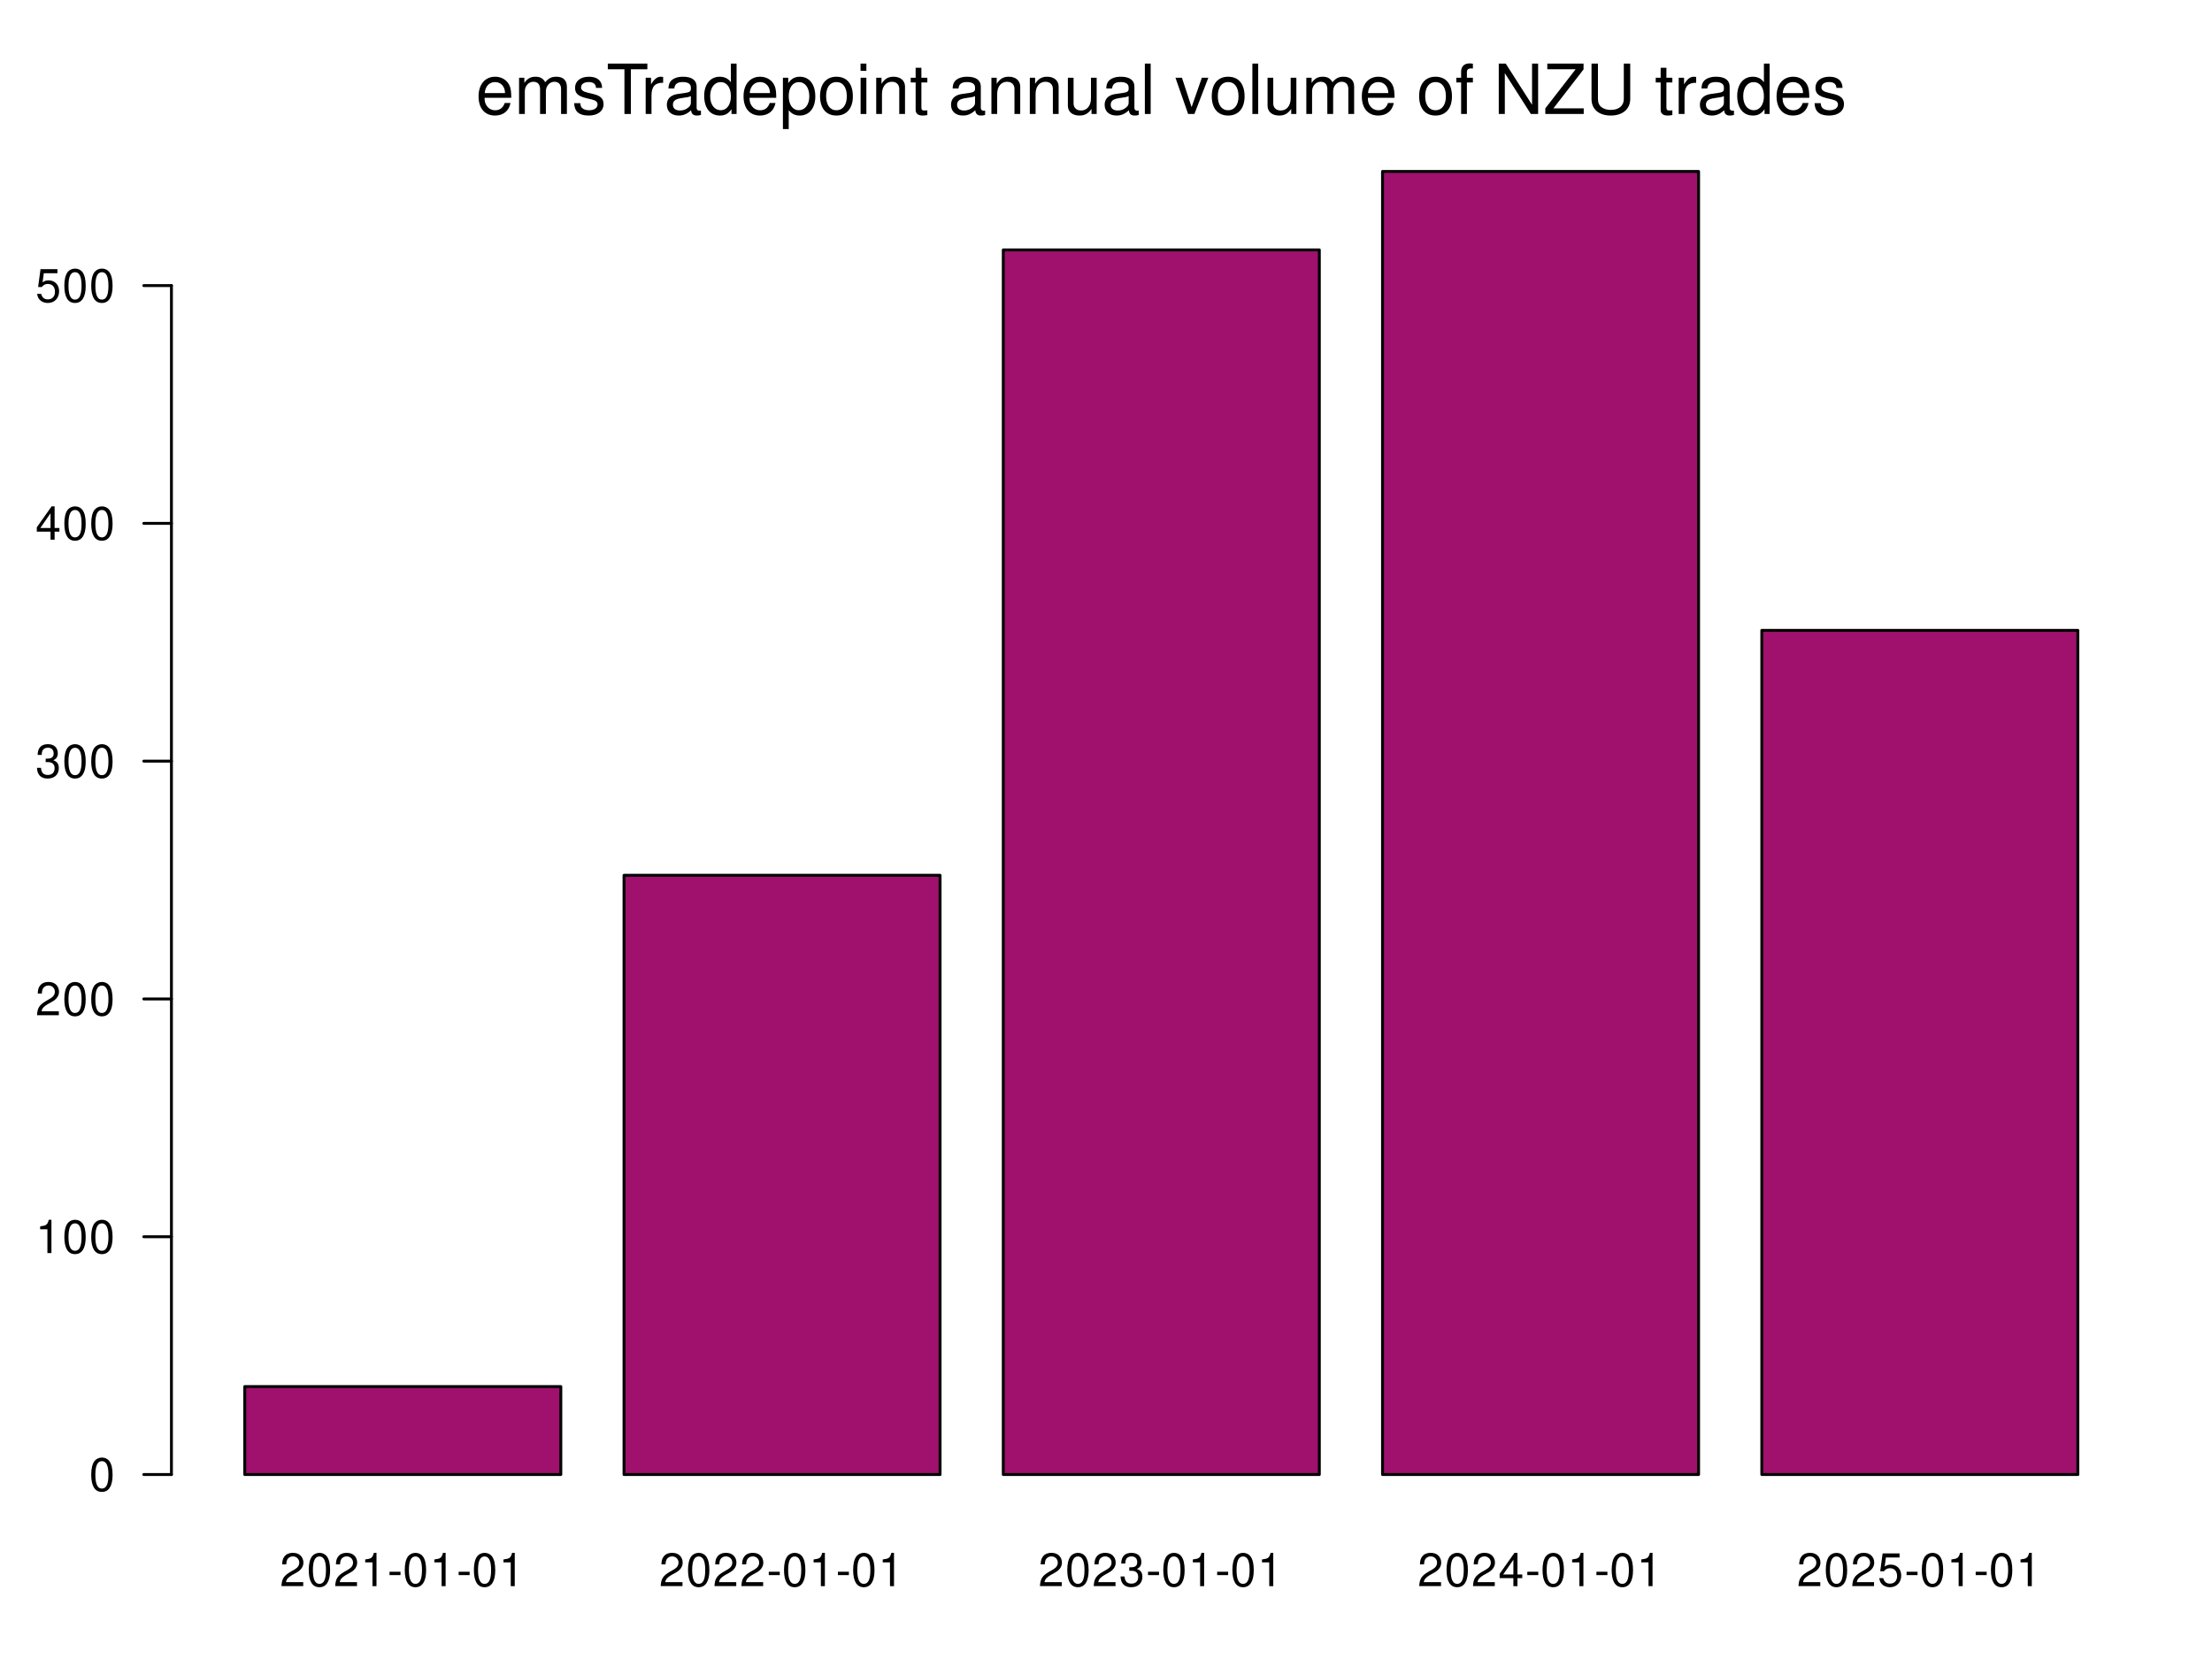
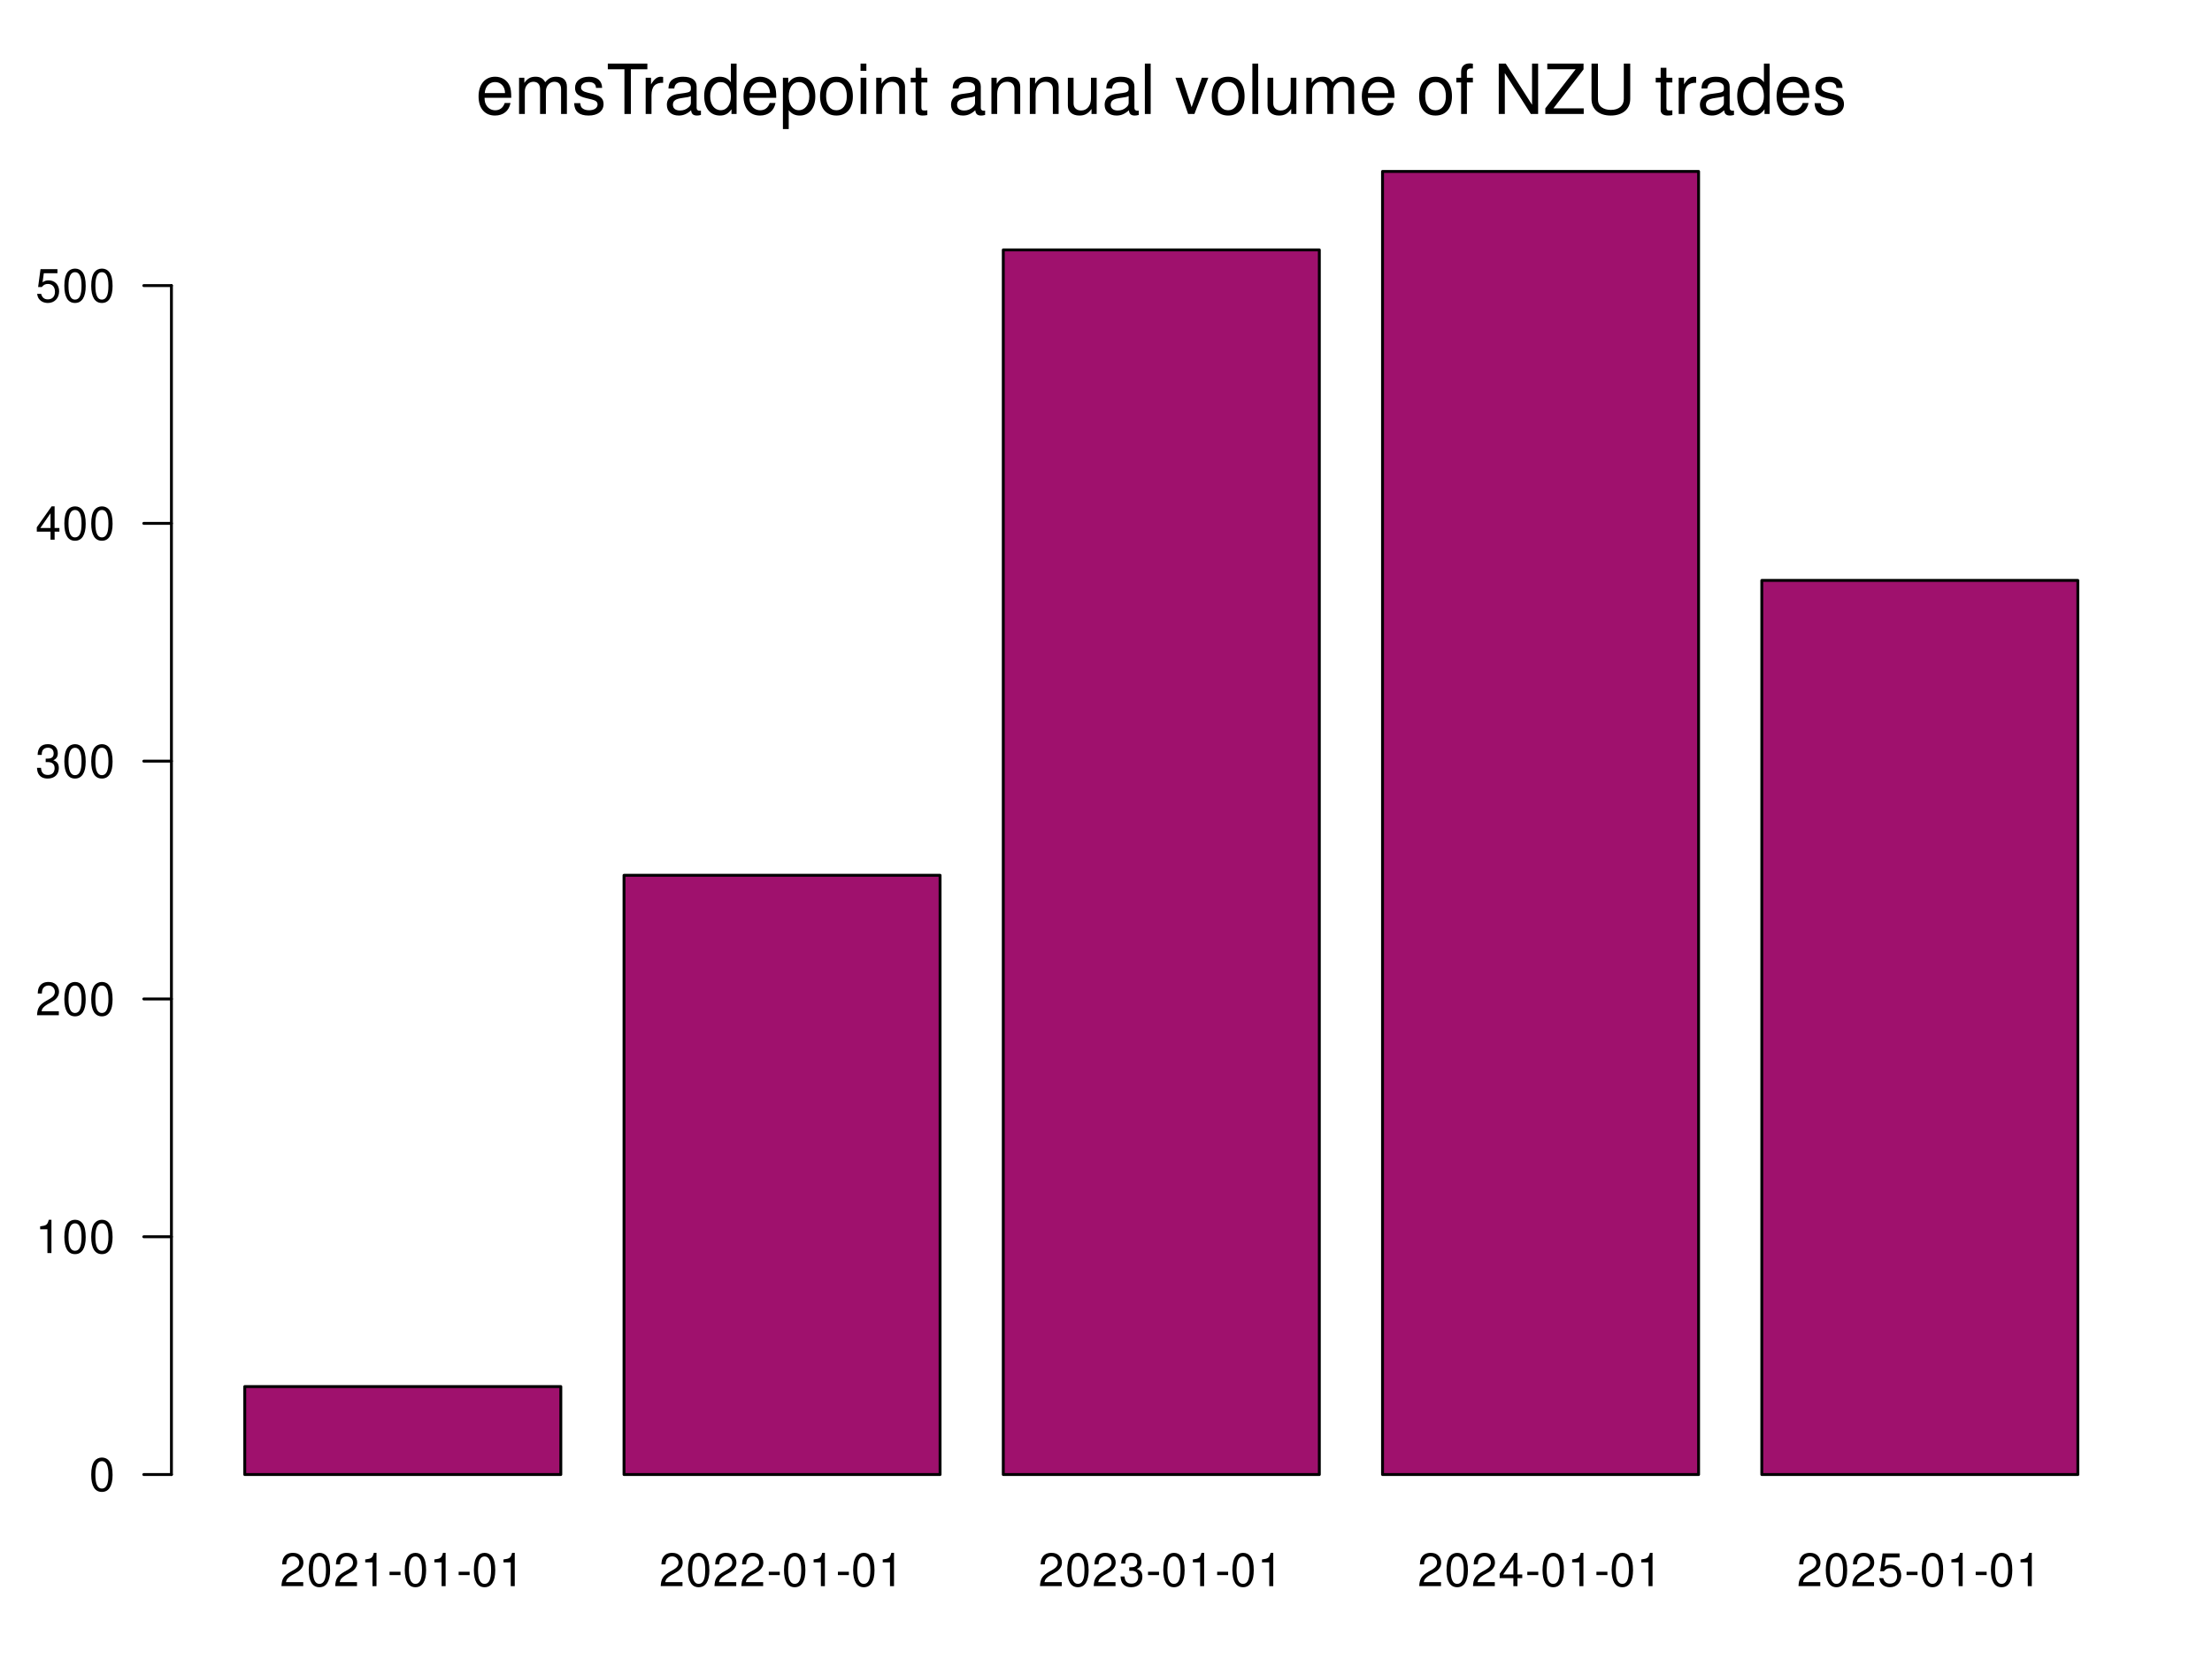
<svg xmlns="http://www.w3.org/2000/svg" xmlns:xlink="http://www.w3.org/1999/xlink" width="576pt" height="432pt" viewBox="0 0 576 432" version="1.1">
  <defs>
    <g>
      <symbol overflow="visible" id="glyph0-0">
        <path style="stroke:none;" d="" />
      </symbol>
      <symbol overflow="visible" id="glyph0-1">
        <path style="stroke:none;" d="M 6.078 -1.047 L 1.594 -1.047 C 1.703 -1.766 2.094 -2.219 3.125 -2.859 L 4.328 -3.531 C 5.516 -4.188 6.125 -5.078 6.125 -6.141 C 6.125 -6.859 5.844 -7.531 5.344 -8 C 4.844 -8.453 4.219 -8.672 3.406 -8.672 C 2.328 -8.672 1.531 -8.297 1.062 -7.547 C 0.75 -7.094 0.625 -6.547 0.594 -5.672 L 1.656 -5.672 C 1.688 -6.266 1.766 -6.609 1.906 -6.906 C 2.188 -7.422 2.734 -7.75 3.375 -7.75 C 4.328 -7.75 5.047 -7.062 5.047 -6.125 C 5.047 -5.422 4.656 -4.828 3.906 -4.391 L 2.797 -3.75 C 1.016 -2.719 0.5 -1.906 0.406 -0.016 L 6.078 -0.016 Z M 6.078 -1.047 " />
      </symbol>
      <symbol overflow="visible" id="glyph0-2">
        <path style="stroke:none;" d="M 3.297 -8.672 C 2.516 -8.672 1.781 -8.312 1.344 -7.734 C 0.797 -6.953 0.516 -5.812 0.516 -4.203 C 0.516 -1.266 1.469 0.281 3.297 0.281 C 5.094 0.281 6.078 -1.266 6.078 -4.125 C 6.078 -5.812 5.812 -6.938 5.25 -7.734 C 4.812 -8.328 4.109 -8.672 3.297 -8.672 Z M 3.297 -7.734 C 4.438 -7.734 5 -6.578 5 -4.219 C 5 -1.75 4.453 -0.594 3.281 -0.594 C 2.156 -0.594 1.594 -1.797 1.594 -4.188 C 1.594 -6.578 2.156 -7.734 3.297 -7.734 Z M 3.297 -7.734 " />
      </symbol>
      <symbol overflow="visible" id="glyph0-3">
        <path style="stroke:none;" d="M 3.109 -6.188 L 3.109 0 L 4.156 0 L 4.156 -8.672 L 3.469 -8.672 C 3.094 -7.344 2.859 -7.156 1.219 -6.953 L 1.219 -6.188 Z M 3.109 -6.188 " />
      </symbol>
      <symbol overflow="visible" id="glyph0-4">
        <path style="stroke:none;" d="M 3.406 -3.75 L 0.547 -3.75 L 0.547 -2.875 L 3.406 -2.875 Z M 3.406 -3.75 " />
      </symbol>
      <symbol overflow="visible" id="glyph0-5">
        <path style="stroke:none;" d="M 2.656 -4 L 3.234 -4 C 4.375 -4 4.984 -3.453 4.984 -2.406 C 4.984 -1.312 4.328 -0.656 3.234 -0.656 C 2.078 -0.656 1.516 -1.25 1.438 -2.516 L 0.391 -2.516 C 0.438 -1.828 0.547 -1.375 0.75 -0.984 C 1.203 -0.141 2.031 0.281 3.188 0.281 C 4.938 0.281 6.078 -0.781 6.078 -2.422 C 6.078 -3.531 5.656 -4.125 4.625 -4.484 C 5.422 -4.812 5.812 -5.406 5.812 -6.281 C 5.812 -7.781 4.844 -8.672 3.234 -8.672 C 1.516 -8.672 0.594 -7.719 0.562 -5.875 L 1.625 -5.875 C 1.625 -6.406 1.688 -6.703 1.812 -6.969 C 2.047 -7.469 2.578 -7.75 3.234 -7.75 C 4.172 -7.75 4.734 -7.188 4.734 -6.25 C 4.734 -5.641 4.531 -5.266 4.062 -5.062 C 3.766 -4.938 3.391 -4.891 2.656 -4.891 Z M 2.656 -4 " />
      </symbol>
      <symbol overflow="visible" id="glyph0-6">
        <path style="stroke:none;" d="M 3.922 -2.094 L 3.922 0 L 4.984 0 L 4.984 -2.094 L 6.234 -2.094 L 6.234 -3.047 L 4.984 -3.047 L 4.984 -8.672 L 4.203 -8.672 L 0.344 -3.219 L 0.344 -2.094 Z M 3.922 -3.047 L 1.266 -3.047 L 3.922 -6.875 Z M 3.922 -3.047 " />
      </symbol>
      <symbol overflow="visible" id="glyph0-7">
        <path style="stroke:none;" d="M 5.719 -8.516 L 1.312 -8.516 L 0.688 -3.875 L 1.656 -3.875 C 2.141 -4.469 2.562 -4.672 3.234 -4.672 C 4.375 -4.672 5.078 -3.891 5.078 -2.625 C 5.078 -1.406 4.375 -0.656 3.219 -0.656 C 2.297 -0.656 1.734 -1.125 1.469 -2.094 L 0.422 -2.094 C 0.562 -1.391 0.688 -1.062 0.938 -0.75 C 1.422 -0.094 2.281 0.281 3.234 0.281 C 4.953 0.281 6.156 -0.969 6.156 -2.766 C 6.156 -4.453 5.047 -5.609 3.406 -5.609 C 2.812 -5.609 2.328 -5.453 1.844 -5.094 L 2.172 -7.469 L 5.719 -7.469 Z M 5.719 -8.516 " />
      </symbol>
      <symbol overflow="visible" id="glyph1-0">
        <path style="stroke:none;" d="" />
      </symbol>
      <symbol overflow="visible" id="glyph1-1">
        <path style="stroke:none;" d="M 9.234 -4.219 C 9.234 -5.656 9.125 -6.516 8.859 -7.219 C 8.25 -8.766 6.797 -9.703 5.047 -9.703 C 2.406 -9.703 0.719 -7.703 0.719 -4.594 C 0.719 -1.469 2.344 0.406 5 0.406 C 7.156 0.406 8.656 -0.812 9.031 -2.859 L 7.531 -2.859 C 7.109 -1.625 6.266 -0.969 5.062 -0.969 C 4.109 -0.969 3.297 -1.406 2.797 -2.203 C 2.438 -2.734 2.297 -3.281 2.281 -4.219 Z M 2.328 -5.438 C 2.453 -7.188 3.516 -8.312 5.016 -8.312 C 6.547 -8.312 7.609 -7.125 7.609 -5.438 Z M 2.328 -5.438 " />
      </symbol>
      <symbol overflow="visible" id="glyph1-2">
        <path style="stroke:none;" d="M 1.266 -9.438 L 1.266 0 L 2.766 0 L 2.766 -5.922 C 2.766 -7.297 3.766 -8.391 4.984 -8.391 C 6.109 -8.391 6.734 -7.703 6.734 -6.5 L 6.734 0 L 8.25 0 L 8.25 -5.922 C 8.25 -7.297 9.234 -8.391 10.453 -8.391 C 11.562 -8.391 12.203 -7.688 12.203 -6.5 L 12.203 0 L 13.719 0 L 13.719 -7.078 C 13.719 -8.766 12.75 -9.703 10.984 -9.703 C 9.719 -9.703 8.969 -9.328 8.078 -8.266 C 7.531 -9.266 6.766 -9.703 5.547 -9.703 C 4.281 -9.703 3.438 -9.234 2.641 -8.094 L 2.641 -9.438 Z M 1.266 -9.438 " />
      </symbol>
      <symbol overflow="visible" id="glyph1-3">
        <path style="stroke:none;" d="M 7.891 -6.797 C 7.859 -8.656 6.641 -9.703 4.469 -9.703 C 2.266 -9.703 0.844 -8.562 0.844 -6.828 C 0.844 -5.344 1.609 -4.641 3.828 -4.109 L 5.234 -3.766 C 6.281 -3.516 6.703 -3.125 6.703 -2.469 C 6.703 -1.562 5.812 -0.969 4.5 -0.969 C 3.688 -0.969 3 -1.203 2.625 -1.609 C 2.391 -1.875 2.281 -2.141 2.203 -2.812 L 0.609 -2.812 C 0.688 -0.625 1.906 0.406 4.375 0.406 C 6.75 0.406 8.266 -0.75 8.266 -2.578 C 8.266 -3.984 7.469 -4.75 5.594 -5.203 L 4.156 -5.547 C 2.938 -5.828 2.406 -6.234 2.406 -6.891 C 2.406 -7.781 3.188 -8.312 4.406 -8.312 C 5.609 -8.312 6.266 -7.797 6.297 -6.797 Z M 7.891 -6.797 " />
      </symbol>
      <symbol overflow="visible" id="glyph1-4">
        <path style="stroke:none;" d="M 6.375 -11.641 L 10.672 -11.641 L 10.672 -13.125 L 0.375 -13.125 L 0.375 -11.641 L 4.703 -11.641 L 4.703 0 L 6.375 0 Z M 6.375 -11.641 " />
      </symbol>
      <symbol overflow="visible" id="glyph1-5">
        <path style="stroke:none;" d="M 1.234 -9.438 L 1.234 0 L 2.75 0 L 2.75 -4.891 C 2.766 -7.156 3.703 -8.172 5.781 -8.125 L 5.781 -9.641 C 5.531 -9.688 5.375 -9.703 5.203 -9.703 C 4.234 -9.703 3.484 -9.125 2.625 -7.719 L 2.625 -9.438 Z M 1.234 -9.438 " />
      </symbol>
      <symbol overflow="visible" id="glyph1-6">
        <path style="stroke:none;" d="M 9.625 -0.875 C 9.469 -0.844 9.391 -0.844 9.312 -0.844 C 8.781 -0.844 8.5 -1.109 8.5 -1.578 L 8.5 -7.125 C 8.5 -8.797 7.266 -9.703 4.953 -9.703 C 3.562 -9.703 2.469 -9.312 1.812 -8.609 C 1.391 -8.125 1.203 -7.578 1.172 -6.641 L 2.688 -6.641 C 2.812 -7.797 3.484 -8.312 4.891 -8.312 C 6.266 -8.312 7 -7.812 7 -6.906 L 7 -6.516 C 6.984 -5.875 6.656 -5.641 5.438 -5.469 C 3.312 -5.203 2.984 -5.125 2.406 -4.891 C 1.312 -4.422 0.75 -3.594 0.75 -2.375 C 0.75 -0.672 1.938 0.406 3.859 0.406 C 5.047 0.406 6 0 7.062 -0.969 C 7.156 0 7.625 0.406 8.609 0.406 C 8.922 0.406 9.125 0.375 9.625 0.25 Z M 7 -2.969 C 7 -2.469 6.859 -2.156 6.406 -1.75 C 5.797 -1.188 5.062 -0.906 4.172 -0.906 C 3 -0.906 2.328 -1.453 2.328 -2.406 C 2.328 -3.406 2.969 -3.906 4.594 -4.141 C 6.188 -4.359 6.5 -4.422 7 -4.656 Z M 7 -2.969 " />
      </symbol>
      <symbol overflow="visible" id="glyph1-7">
        <path style="stroke:none;" d="M 8.906 -13.125 L 7.422 -13.125 L 7.422 -8.25 C 6.781 -9.203 5.781 -9.703 4.516 -9.703 C 2.062 -9.703 0.469 -7.734 0.469 -4.734 C 0.469 -1.547 2.016 0.406 4.578 0.406 C 5.875 0.406 6.766 -0.078 7.578 -1.234 L 7.578 0 L 8.906 0 Z M 4.766 -8.297 C 6.391 -8.297 7.422 -6.875 7.422 -4.609 C 7.422 -2.438 6.375 -0.984 4.781 -0.984 C 3.125 -0.984 2.031 -2.453 2.031 -4.641 C 2.031 -6.844 3.125 -8.297 4.766 -8.297 Z M 4.766 -8.297 " />
      </symbol>
      <symbol overflow="visible" id="glyph1-8">
        <path style="stroke:none;" d="M 0.969 3.922 L 2.484 3.922 L 2.484 -0.984 C 3.281 -0.016 4.156 0.406 5.375 0.406 C 7.828 0.406 9.406 -1.547 9.406 -4.547 C 9.406 -7.719 7.859 -9.703 5.359 -9.703 C 4.094 -9.703 3.062 -9.125 2.359 -8.016 L 2.359 -9.438 L 0.969 -9.438 Z M 5.109 -8.297 C 6.766 -8.297 7.844 -6.844 7.844 -4.594 C 7.844 -2.453 6.75 -0.984 5.109 -0.984 C 3.516 -0.984 2.484 -2.438 2.484 -4.641 C 2.484 -6.859 3.516 -8.297 5.109 -8.297 Z M 5.109 -8.297 " />
      </symbol>
      <symbol overflow="visible" id="glyph1-9">
        <path style="stroke:none;" d="M 4.891 -9.703 C 2.234 -9.703 0.641 -7.812 0.641 -4.641 C 0.641 -1.453 2.234 0.406 4.906 0.406 C 7.578 0.406 9.188 -1.469 9.188 -4.578 C 9.188 -7.844 7.625 -9.703 4.891 -9.703 Z M 4.906 -8.312 C 6.609 -8.312 7.609 -6.938 7.609 -4.594 C 7.609 -2.359 6.562 -0.969 4.906 -0.969 C 3.234 -0.969 2.219 -2.359 2.219 -4.641 C 2.219 -6.938 3.234 -8.312 4.906 -8.312 Z M 4.906 -8.312 " />
      </symbol>
      <symbol overflow="visible" id="glyph1-10">
        <path style="stroke:none;" d="M 2.703 -9.438 L 1.203 -9.438 L 1.203 0 L 2.703 0 Z M 2.703 -13.125 L 1.188 -13.125 L 1.188 -11.234 L 2.703 -11.234 Z M 2.703 -13.125 " />
      </symbol>
      <symbol overflow="visible" id="glyph1-11">
        <path style="stroke:none;" d="M 1.266 -9.438 L 1.266 0 L 2.766 0 L 2.766 -5.203 C 2.766 -7.125 3.781 -8.391 5.328 -8.391 C 6.516 -8.391 7.266 -7.672 7.266 -6.531 L 7.266 0 L 8.766 0 L 8.766 -7.125 C 8.766 -8.688 7.594 -9.703 5.781 -9.703 C 4.375 -9.703 3.469 -9.156 2.641 -7.844 L 2.641 -9.438 Z M 1.266 -9.438 " />
      </symbol>
      <symbol overflow="visible" id="glyph1-12">
        <path style="stroke:none;" d="M 4.578 -9.438 L 3.031 -9.438 L 3.031 -12.031 L 1.531 -12.031 L 1.531 -9.438 L 0.25 -9.438 L 0.25 -8.203 L 1.531 -8.203 L 1.531 -1.078 C 1.531 -0.109 2.172 0.406 3.344 0.406 C 3.75 0.406 4.062 0.375 4.578 0.281 L 4.578 -0.969 C 4.359 -0.922 4.156 -0.906 3.859 -0.906 C 3.203 -0.906 3.031 -1.078 3.031 -1.75 L 3.031 -8.203 L 4.578 -8.203 Z M 4.578 -9.438 " />
      </symbol>
      <symbol overflow="visible" id="glyph1-13">
        <path style="stroke:none;" d="" />
      </symbol>
      <symbol overflow="visible" id="glyph1-14">
        <path style="stroke:none;" d="M 8.672 0 L 8.672 -9.438 L 7.188 -9.438 L 7.188 -4.094 C 7.188 -2.156 6.172 -0.906 4.609 -0.906 C 3.422 -0.906 2.656 -1.625 2.656 -2.75 L 2.656 -9.438 L 1.172 -9.438 L 1.172 -2.156 C 1.172 -0.594 2.344 0.406 4.172 0.406 C 5.562 0.406 6.438 -0.078 7.328 -1.312 L 7.328 0 Z M 8.672 0 " />
      </symbol>
      <symbol overflow="visible" id="glyph1-15">
        <path style="stroke:none;" d="M 2.734 -13.125 L 1.219 -13.125 L 1.219 0 L 2.734 0 Z M 2.734 -13.125 " />
      </symbol>
      <symbol overflow="visible" id="glyph1-16">
        <path style="stroke:none;" d="M 5.125 0 L 8.75 -9.438 L 7.062 -9.438 L 4.391 -1.781 L 1.875 -9.438 L 0.188 -9.438 L 3.484 0 Z M 5.125 0 " />
      </symbol>
      <symbol overflow="visible" id="glyph1-17">
        <path style="stroke:none;" d="M 4.641 -9.438 L 3.078 -9.438 L 3.078 -10.906 C 3.078 -11.531 3.422 -11.859 4.125 -11.859 C 4.25 -11.859 4.297 -11.859 4.641 -11.844 L 4.641 -13.078 C 4.297 -13.156 4.109 -13.172 3.797 -13.172 C 2.406 -13.172 1.578 -12.391 1.578 -11.031 L 1.578 -9.438 L 0.328 -9.438 L 0.328 -8.203 L 1.578 -8.203 L 1.578 0 L 3.078 0 L 3.078 -8.203 L 4.641 -8.203 Z M 4.641 -9.438 " />
      </symbol>
      <symbol overflow="visible" id="glyph1-18">
        <path style="stroke:none;" d="M 11.625 -13.125 L 10.047 -13.125 L 10.047 -2.391 L 3.188 -13.125 L 1.375 -13.125 L 1.375 0 L 2.953 0 L 2.953 -10.641 L 9.734 0 L 11.625 0 Z M 11.625 -13.125 " />
      </symbol>
      <symbol overflow="visible" id="glyph1-19">
        <path style="stroke:none;" d="M 10.453 -13.125 L 1.016 -13.125 L 1.016 -11.641 L 8.391 -11.641 L 0.5 -1.469 L 0.5 0 L 10.5 0 L 10.5 -1.469 L 2.609 -1.469 L 10.453 -11.609 Z M 10.453 -13.125 " />
      </symbol>
      <symbol overflow="visible" id="glyph1-20">
        <path style="stroke:none;" d="M 9.938 -13.125 L 9.938 -3.906 C 9.938 -2.141 8.656 -1.062 6.547 -1.062 C 5.578 -1.062 4.781 -1.297 4.156 -1.75 C 3.516 -2.25 3.203 -2.922 3.203 -3.906 L 3.203 -13.125 L 1.531 -13.125 L 1.531 -3.906 C 1.531 -1.234 3.438 0.406 6.547 0.406 C 9.625 0.406 11.609 -1.281 11.609 -3.906 L 11.609 -13.125 Z M 9.938 -13.125 " />
      </symbol>
    </g>
  </defs>
  <g id="surface6">
    <rect x="0" y="0" width="576" height="432" style="fill:rgb(100%,100%,100%);fill-opacity:1;stroke:none;" />
    <path style="fill-rule:nonzero;fill:rgb(62.353%,6.667%,42.745%);fill-opacity:1;stroke-width:0.75;stroke-linecap:round;stroke-linejoin:round;stroke:rgb(0%,0%,0%);stroke-opacity:1;stroke-miterlimit:10;" d="M 63.734 383.965 L 146.035 383.965 L 146.035 361.055 L 63.734 361.055 Z M 63.734 383.965 " />
    <path style="fill-rule:nonzero;fill:rgb(62.353%,6.667%,42.745%);fill-opacity:1;stroke-width:0.75;stroke-linecap:round;stroke-linejoin:round;stroke:rgb(0%,0%,0%);stroke-opacity:1;stroke-miterlimit:10;" d="M 162.492 383.965 L 244.793 383.965 L 244.793 227.926 L 162.492 227.926 Z M 162.492 383.965 " />
    <path style="fill-rule:nonzero;fill:rgb(62.353%,6.667%,42.745%);fill-opacity:1;stroke-width:0.75;stroke-linecap:round;stroke-linejoin:round;stroke:rgb(0%,0%,0%);stroke-opacity:1;stroke-miterlimit:10;" d="M 261.25 383.965 L 343.551 383.965 L 343.551 65.07 L 261.25 65.07 Z M 261.25 383.965 " />
    <path style="fill-rule:nonzero;fill:rgb(62.353%,6.667%,42.745%);fill-opacity:1;stroke-width:0.75;stroke-linecap:round;stroke-linejoin:round;stroke:rgb(0%,0%,0%);stroke-opacity:1;stroke-miterlimit:10;" d="M 360.008 383.965 L 442.309 383.965 L 442.309 44.637 L 360.008 44.637 Z M 360.008 383.965 " />
-     <path style="fill-rule:nonzero;fill:rgb(62.353%,6.667%,42.745%);fill-opacity:1;stroke-width:0.75;stroke-linecap:round;stroke-linejoin:round;stroke:rgb(0%,0%,0%);stroke-opacity:1;stroke-miterlimit:10;" d="M 458.77 383.965 L 541.07 383.965 L 541.07 164.145 L 458.77 164.145 Z M 458.77 383.965 " />
+     <path style="fill-rule:nonzero;fill:rgb(62.353%,6.667%,42.745%);fill-opacity:1;stroke-width:0.75;stroke-linecap:round;stroke-linejoin:round;stroke:rgb(0%,0%,0%);stroke-opacity:1;stroke-miterlimit:10;" d="M 458.77 383.965 L 541.07 383.965 L 541.07 151.141 L 458.77 151.141 Z M 458.77 383.965 " />
    <g style="fill:rgb(0%,0%,0%);fill-opacity:1;">
      <use xlink:href="#glyph0-1" x="72.883" y="413.029" />
      <use xlink:href="#glyph0-2" x="79.883" y="413.029" />
      <use xlink:href="#glyph0-1" x="86.883" y="413.029" />
      <use xlink:href="#glyph0-3" x="93.883" y="413.029" />
      <use xlink:href="#glyph0-4" x="100.883" y="413.029" />
      <use xlink:href="#glyph0-2" x="104.883" y="413.029" />
      <use xlink:href="#glyph0-3" x="111.883" y="413.029" />
      <use xlink:href="#glyph0-4" x="118.883" y="413.029" />
      <use xlink:href="#glyph0-2" x="122.883" y="413.029" />
      <use xlink:href="#glyph0-3" x="129.883" y="413.029" />
    </g>
    <g style="fill:rgb(0%,0%,0%);fill-opacity:1;">
      <use xlink:href="#glyph0-1" x="171.641" y="413.029" />
      <use xlink:href="#glyph0-2" x="178.641" y="413.029" />
      <use xlink:href="#glyph0-1" x="185.641" y="413.029" />
      <use xlink:href="#glyph0-1" x="192.641" y="413.029" />
      <use xlink:href="#glyph0-4" x="199.641" y="413.029" />
      <use xlink:href="#glyph0-2" x="203.641" y="413.029" />
      <use xlink:href="#glyph0-3" x="210.641" y="413.029" />
      <use xlink:href="#glyph0-4" x="217.641" y="413.029" />
      <use xlink:href="#glyph0-2" x="221.641" y="413.029" />
      <use xlink:href="#glyph0-3" x="228.641" y="413.029" />
    </g>
    <g style="fill:rgb(0%,0%,0%);fill-opacity:1;">
      <use xlink:href="#glyph0-1" x="270.398" y="413.029" />
      <use xlink:href="#glyph0-2" x="277.398" y="413.029" />
      <use xlink:href="#glyph0-1" x="284.398" y="413.029" />
      <use xlink:href="#glyph0-5" x="291.398" y="413.029" />
      <use xlink:href="#glyph0-4" x="298.398" y="413.029" />
      <use xlink:href="#glyph0-2" x="302.398" y="413.029" />
      <use xlink:href="#glyph0-3" x="309.398" y="413.029" />
      <use xlink:href="#glyph0-4" x="316.398" y="413.029" />
      <use xlink:href="#glyph0-2" x="320.398" y="413.029" />
      <use xlink:href="#glyph0-3" x="327.398" y="413.029" />
    </g>
    <g style="fill:rgb(0%,0%,0%);fill-opacity:1;">
      <use xlink:href="#glyph0-1" x="369.16" y="413.029" />
      <use xlink:href="#glyph0-2" x="376.16" y="413.029" />
      <use xlink:href="#glyph0-1" x="383.16" y="413.029" />
      <use xlink:href="#glyph0-6" x="390.16" y="413.029" />
      <use xlink:href="#glyph0-4" x="397.16" y="413.029" />
      <use xlink:href="#glyph0-2" x="401.16" y="413.029" />
      <use xlink:href="#glyph0-3" x="408.16" y="413.029" />
      <use xlink:href="#glyph0-4" x="415.16" y="413.029" />
      <use xlink:href="#glyph0-2" x="419.16" y="413.029" />
      <use xlink:href="#glyph0-3" x="426.16" y="413.029" />
    </g>
    <g style="fill:rgb(0%,0%,0%);fill-opacity:1;">
      <use xlink:href="#glyph0-1" x="467.918" y="413.029" />
      <use xlink:href="#glyph0-2" x="474.918" y="413.029" />
      <use xlink:href="#glyph0-1" x="481.918" y="413.029" />
      <use xlink:href="#glyph0-7" x="488.918" y="413.029" />
      <use xlink:href="#glyph0-4" x="495.918" y="413.029" />
      <use xlink:href="#glyph0-2" x="499.918" y="413.029" />
      <use xlink:href="#glyph0-3" x="506.918" y="413.029" />
      <use xlink:href="#glyph0-4" x="513.918" y="413.029" />
      <use xlink:href="#glyph0-2" x="517.918" y="413.029" />
      <use xlink:href="#glyph0-3" x="524.918" y="413.029" />
    </g>
    <path style="fill:none;stroke-width:0.75;stroke-linecap:round;stroke-linejoin:round;stroke:rgb(0%,0%,0%);stroke-opacity:1;stroke-miterlimit:10;" d="M 44.641 383.965 L 44.641 74.363 " />
    <path style="fill:none;stroke-width:0.75;stroke-linecap:round;stroke-linejoin:round;stroke:rgb(0%,0%,0%);stroke-opacity:1;stroke-miterlimit:10;" d="M 44.641 383.965 L 37.441 383.965 " />
    <path style="fill:none;stroke-width:0.75;stroke-linecap:round;stroke-linejoin:round;stroke:rgb(0%,0%,0%);stroke-opacity:1;stroke-miterlimit:10;" d="M 44.641 322.047 L 37.441 322.047 " />
    <path style="fill:none;stroke-width:0.75;stroke-linecap:round;stroke-linejoin:round;stroke:rgb(0%,0%,0%);stroke-opacity:1;stroke-miterlimit:10;" d="M 44.641 260.125 L 37.441 260.125 " />
    <path style="fill:none;stroke-width:0.75;stroke-linecap:round;stroke-linejoin:round;stroke:rgb(0%,0%,0%);stroke-opacity:1;stroke-miterlimit:10;" d="M 44.641 198.203 L 37.441 198.203 " />
    <path style="fill:none;stroke-width:0.75;stroke-linecap:round;stroke-linejoin:round;stroke:rgb(0%,0%,0%);stroke-opacity:1;stroke-miterlimit:10;" d="M 44.641 136.281 L 37.441 136.281 " />
    <path style="fill:none;stroke-width:0.75;stroke-linecap:round;stroke-linejoin:round;stroke:rgb(0%,0%,0%);stroke-opacity:1;stroke-miterlimit:10;" d="M 44.641 74.363 L 37.441 74.363 " />
    <g style="fill:rgb(0%,0%,0%);fill-opacity:1;">
      <use xlink:href="#glyph0-2" x="23.238" y="388.213" />
    </g>
    <g style="fill:rgb(0%,0%,0%);fill-opacity:1;">
      <use xlink:href="#glyph0-3" x="9.238" y="326.295" />
      <use xlink:href="#glyph0-2" x="16.238" y="326.295" />
      <use xlink:href="#glyph0-2" x="23.238" y="326.295" />
    </g>
    <g style="fill:rgb(0%,0%,0%);fill-opacity:1;">
      <use xlink:href="#glyph0-1" x="9.238" y="264.373" />
      <use xlink:href="#glyph0-2" x="16.238" y="264.373" />
      <use xlink:href="#glyph0-2" x="23.238" y="264.373" />
    </g>
    <g style="fill:rgb(0%,0%,0%);fill-opacity:1;">
      <use xlink:href="#glyph0-5" x="9.238" y="202.451" />
      <use xlink:href="#glyph0-2" x="16.238" y="202.451" />
      <use xlink:href="#glyph0-2" x="23.238" y="202.451" />
    </g>
    <g style="fill:rgb(0%,0%,0%);fill-opacity:1;">
      <use xlink:href="#glyph0-6" x="9.238" y="140.529" />
      <use xlink:href="#glyph0-2" x="16.238" y="140.529" />
      <use xlink:href="#glyph0-2" x="23.238" y="140.529" />
    </g>
    <g style="fill:rgb(0%,0%,0%);fill-opacity:1;">
      <use xlink:href="#glyph0-7" x="9.238" y="78.611" />
      <use xlink:href="#glyph0-2" x="16.238" y="78.611" />
      <use xlink:href="#glyph0-2" x="23.238" y="78.611" />
    </g>
    <g style="fill:rgb(0%,0%,0%);fill-opacity:1;">
      <use xlink:href="#glyph1-1" x="123.898" y="29.681" />
      <use xlink:href="#glyph1-2" x="133.898" y="29.681" />
      <use xlink:href="#glyph1-3" x="148.898" y="29.681" />
      <use xlink:href="#glyph1-4" x="157.898" y="29.681" />
      <use xlink:href="#glyph1-5" x="166.898" y="29.681" />
      <use xlink:href="#glyph1-6" x="172.898" y="29.681" />
      <use xlink:href="#glyph1-7" x="182.898" y="29.681" />
      <use xlink:href="#glyph1-1" x="192.898" y="29.681" />
      <use xlink:href="#glyph1-8" x="202.898" y="29.681" />
      <use xlink:href="#glyph1-9" x="212.898" y="29.681" />
      <use xlink:href="#glyph1-10" x="222.898" y="29.681" />
      <use xlink:href="#glyph1-11" x="226.898" y="29.681" />
      <use xlink:href="#glyph1-12" x="236.898" y="29.681" />
      <use xlink:href="#glyph1-13" x="241.898" y="29.681" />
      <use xlink:href="#glyph1-6" x="246.898" y="29.681" />
      <use xlink:href="#glyph1-11" x="256.898" y="29.681" />
      <use xlink:href="#glyph1-11" x="266.898" y="29.681" />
      <use xlink:href="#glyph1-14" x="276.898" y="29.681" />
      <use xlink:href="#glyph1-6" x="286.898" y="29.681" />
      <use xlink:href="#glyph1-15" x="296.898" y="29.681" />
      <use xlink:href="#glyph1-13" x="300.898" y="29.681" />
      <use xlink:href="#glyph1-16" x="305.898" y="29.681" />
      <use xlink:href="#glyph1-9" x="314.898" y="29.681" />
      <use xlink:href="#glyph1-15" x="324.898" y="29.681" />
      <use xlink:href="#glyph1-14" x="328.898" y="29.681" />
      <use xlink:href="#glyph1-2" x="338.898" y="29.681" />
      <use xlink:href="#glyph1-1" x="353.898" y="29.681" />
      <use xlink:href="#glyph1-13" x="363.898" y="29.681" />
      <use xlink:href="#glyph1-9" x="368.898" y="29.681" />
      <use xlink:href="#glyph1-17" x="378.898" y="29.681" />
      <use xlink:href="#glyph1-13" x="383.898" y="29.681" />
      <use xlink:href="#glyph1-18" x="388.898" y="29.681" />
      <use xlink:href="#glyph1-19" x="401.898" y="29.681" />
      <use xlink:href="#glyph1-20" x="412.898" y="29.681" />
      <use xlink:href="#glyph1-13" x="425.898" y="29.681" />
      <use xlink:href="#glyph1-12" x="430.898" y="29.681" />
      <use xlink:href="#glyph1-5" x="435.898" y="29.681" />
      <use xlink:href="#glyph1-6" x="441.898" y="29.681" />
      <use xlink:href="#glyph1-7" x="451.898" y="29.681" />
      <use xlink:href="#glyph1-1" x="461.898" y="29.681" />
      <use xlink:href="#glyph1-3" x="471.898" y="29.681" />
    </g>
  </g>
</svg>
